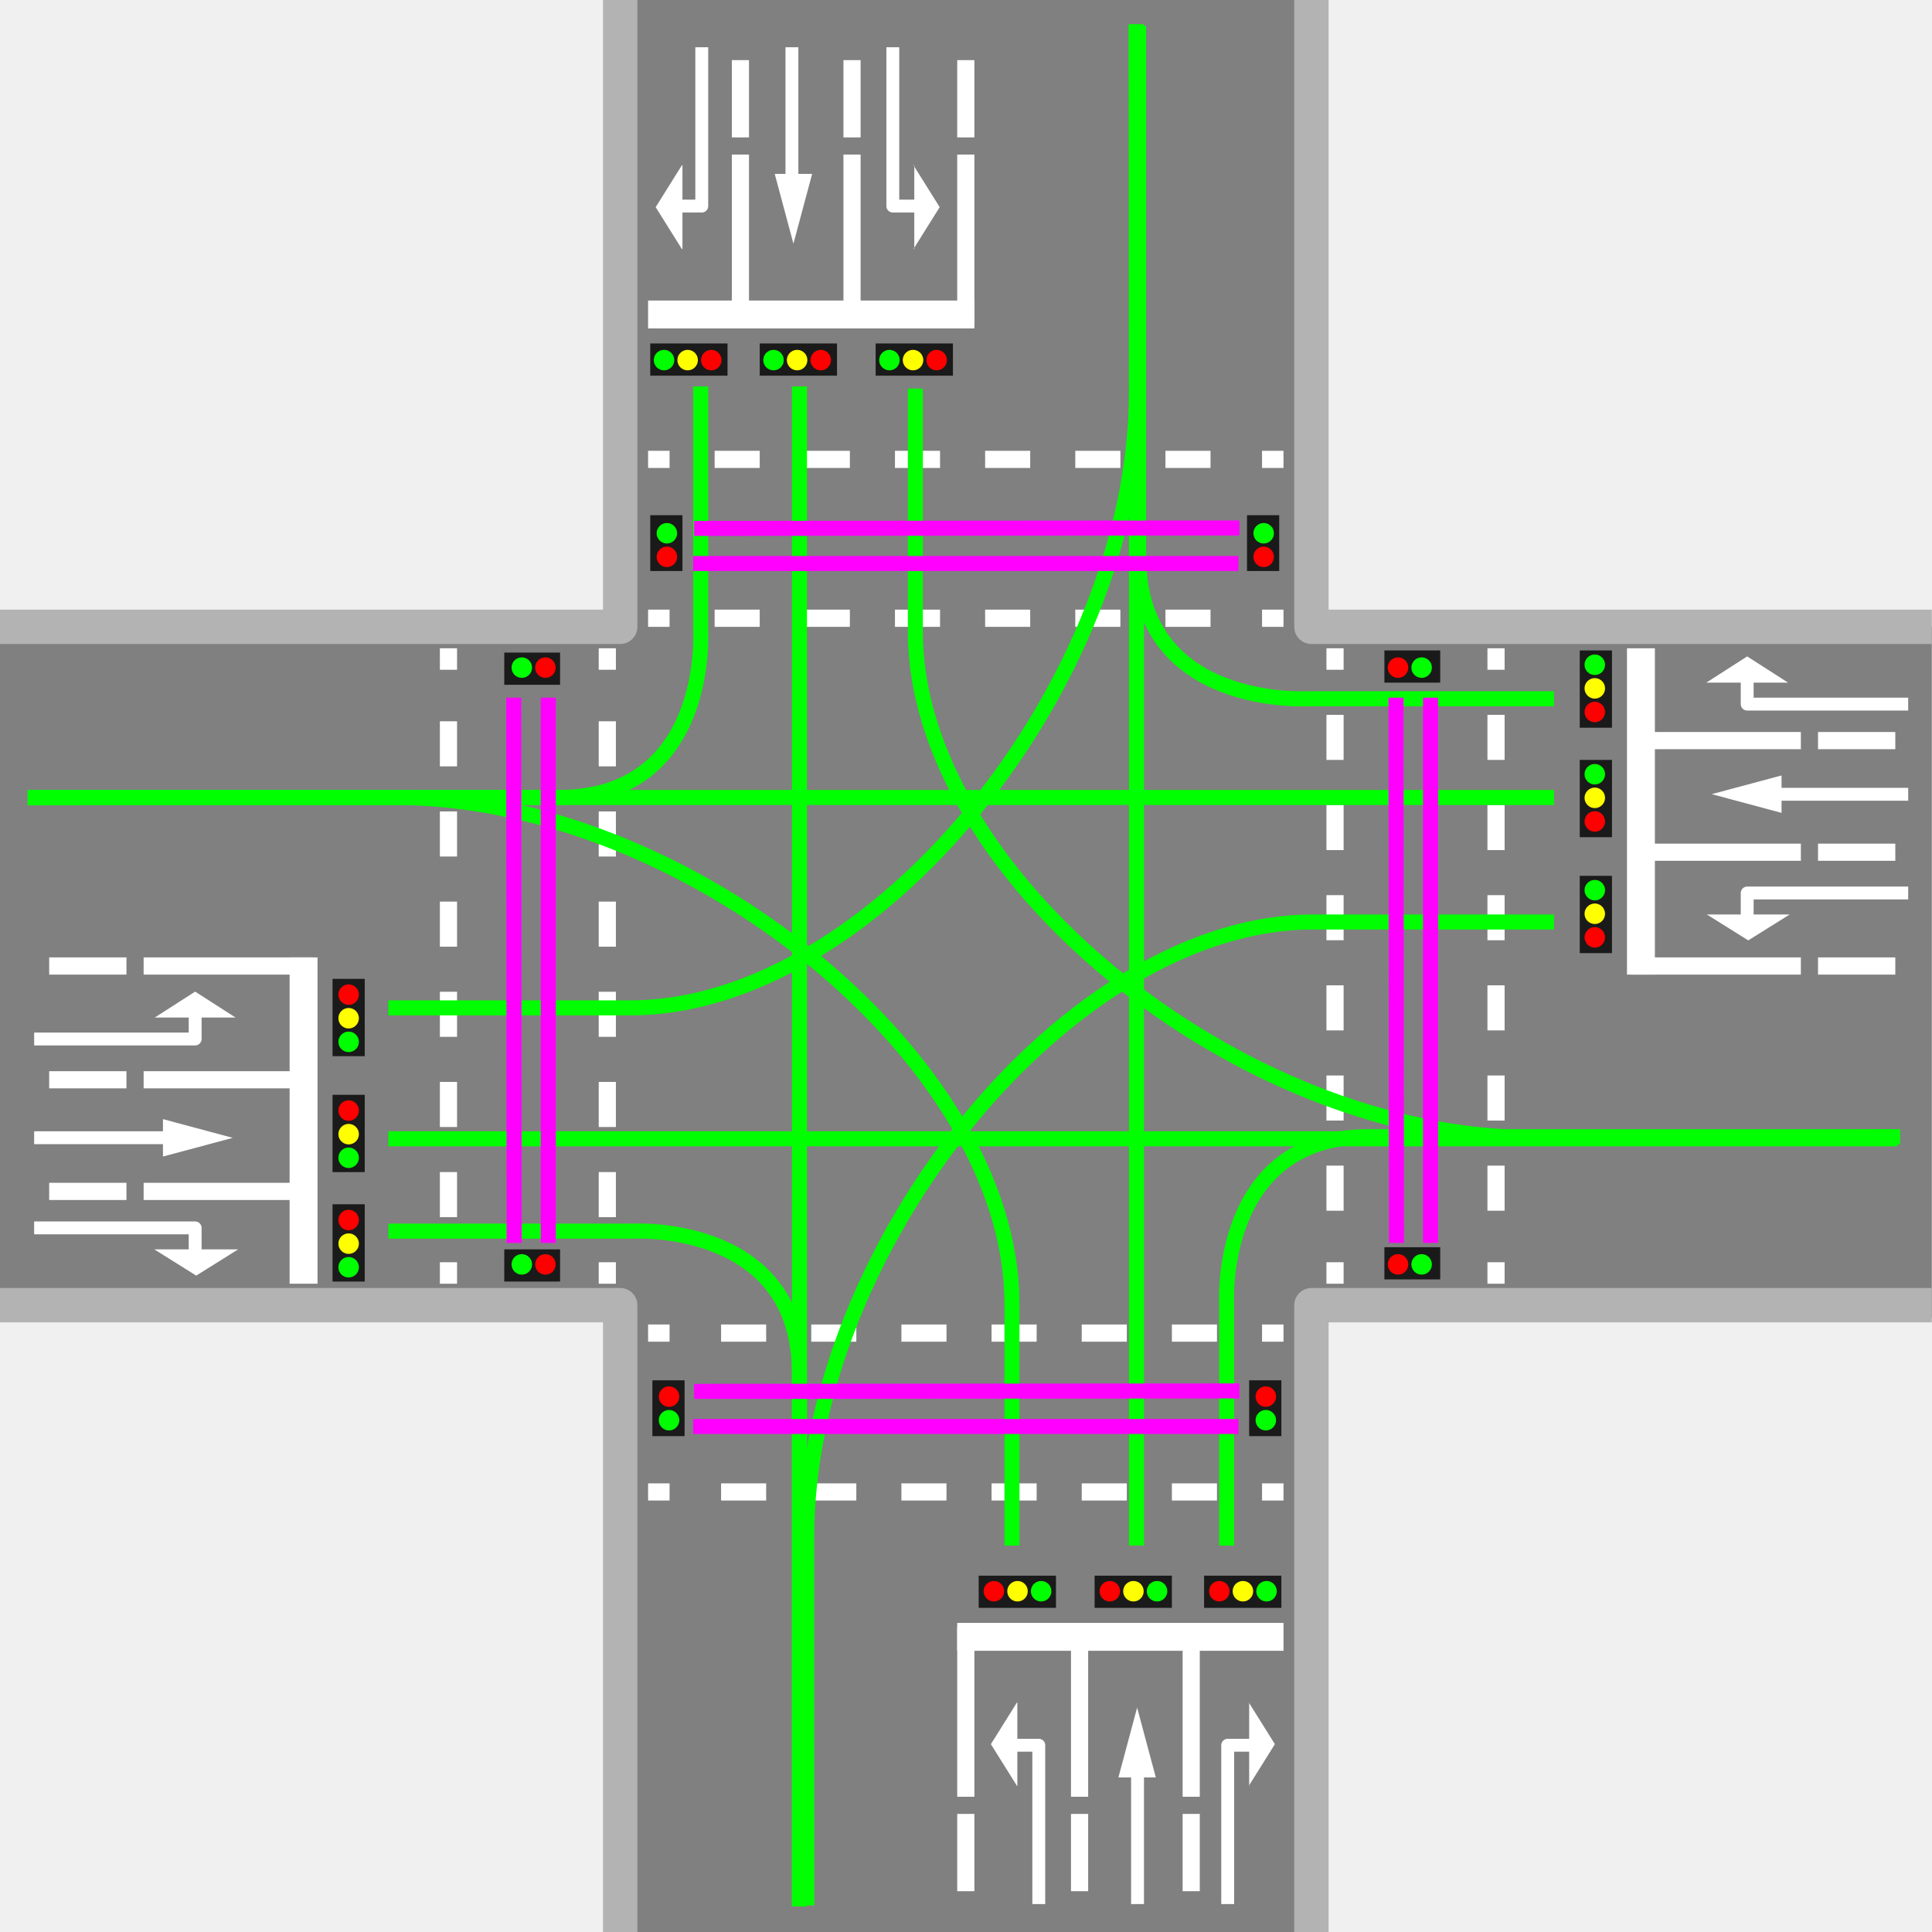
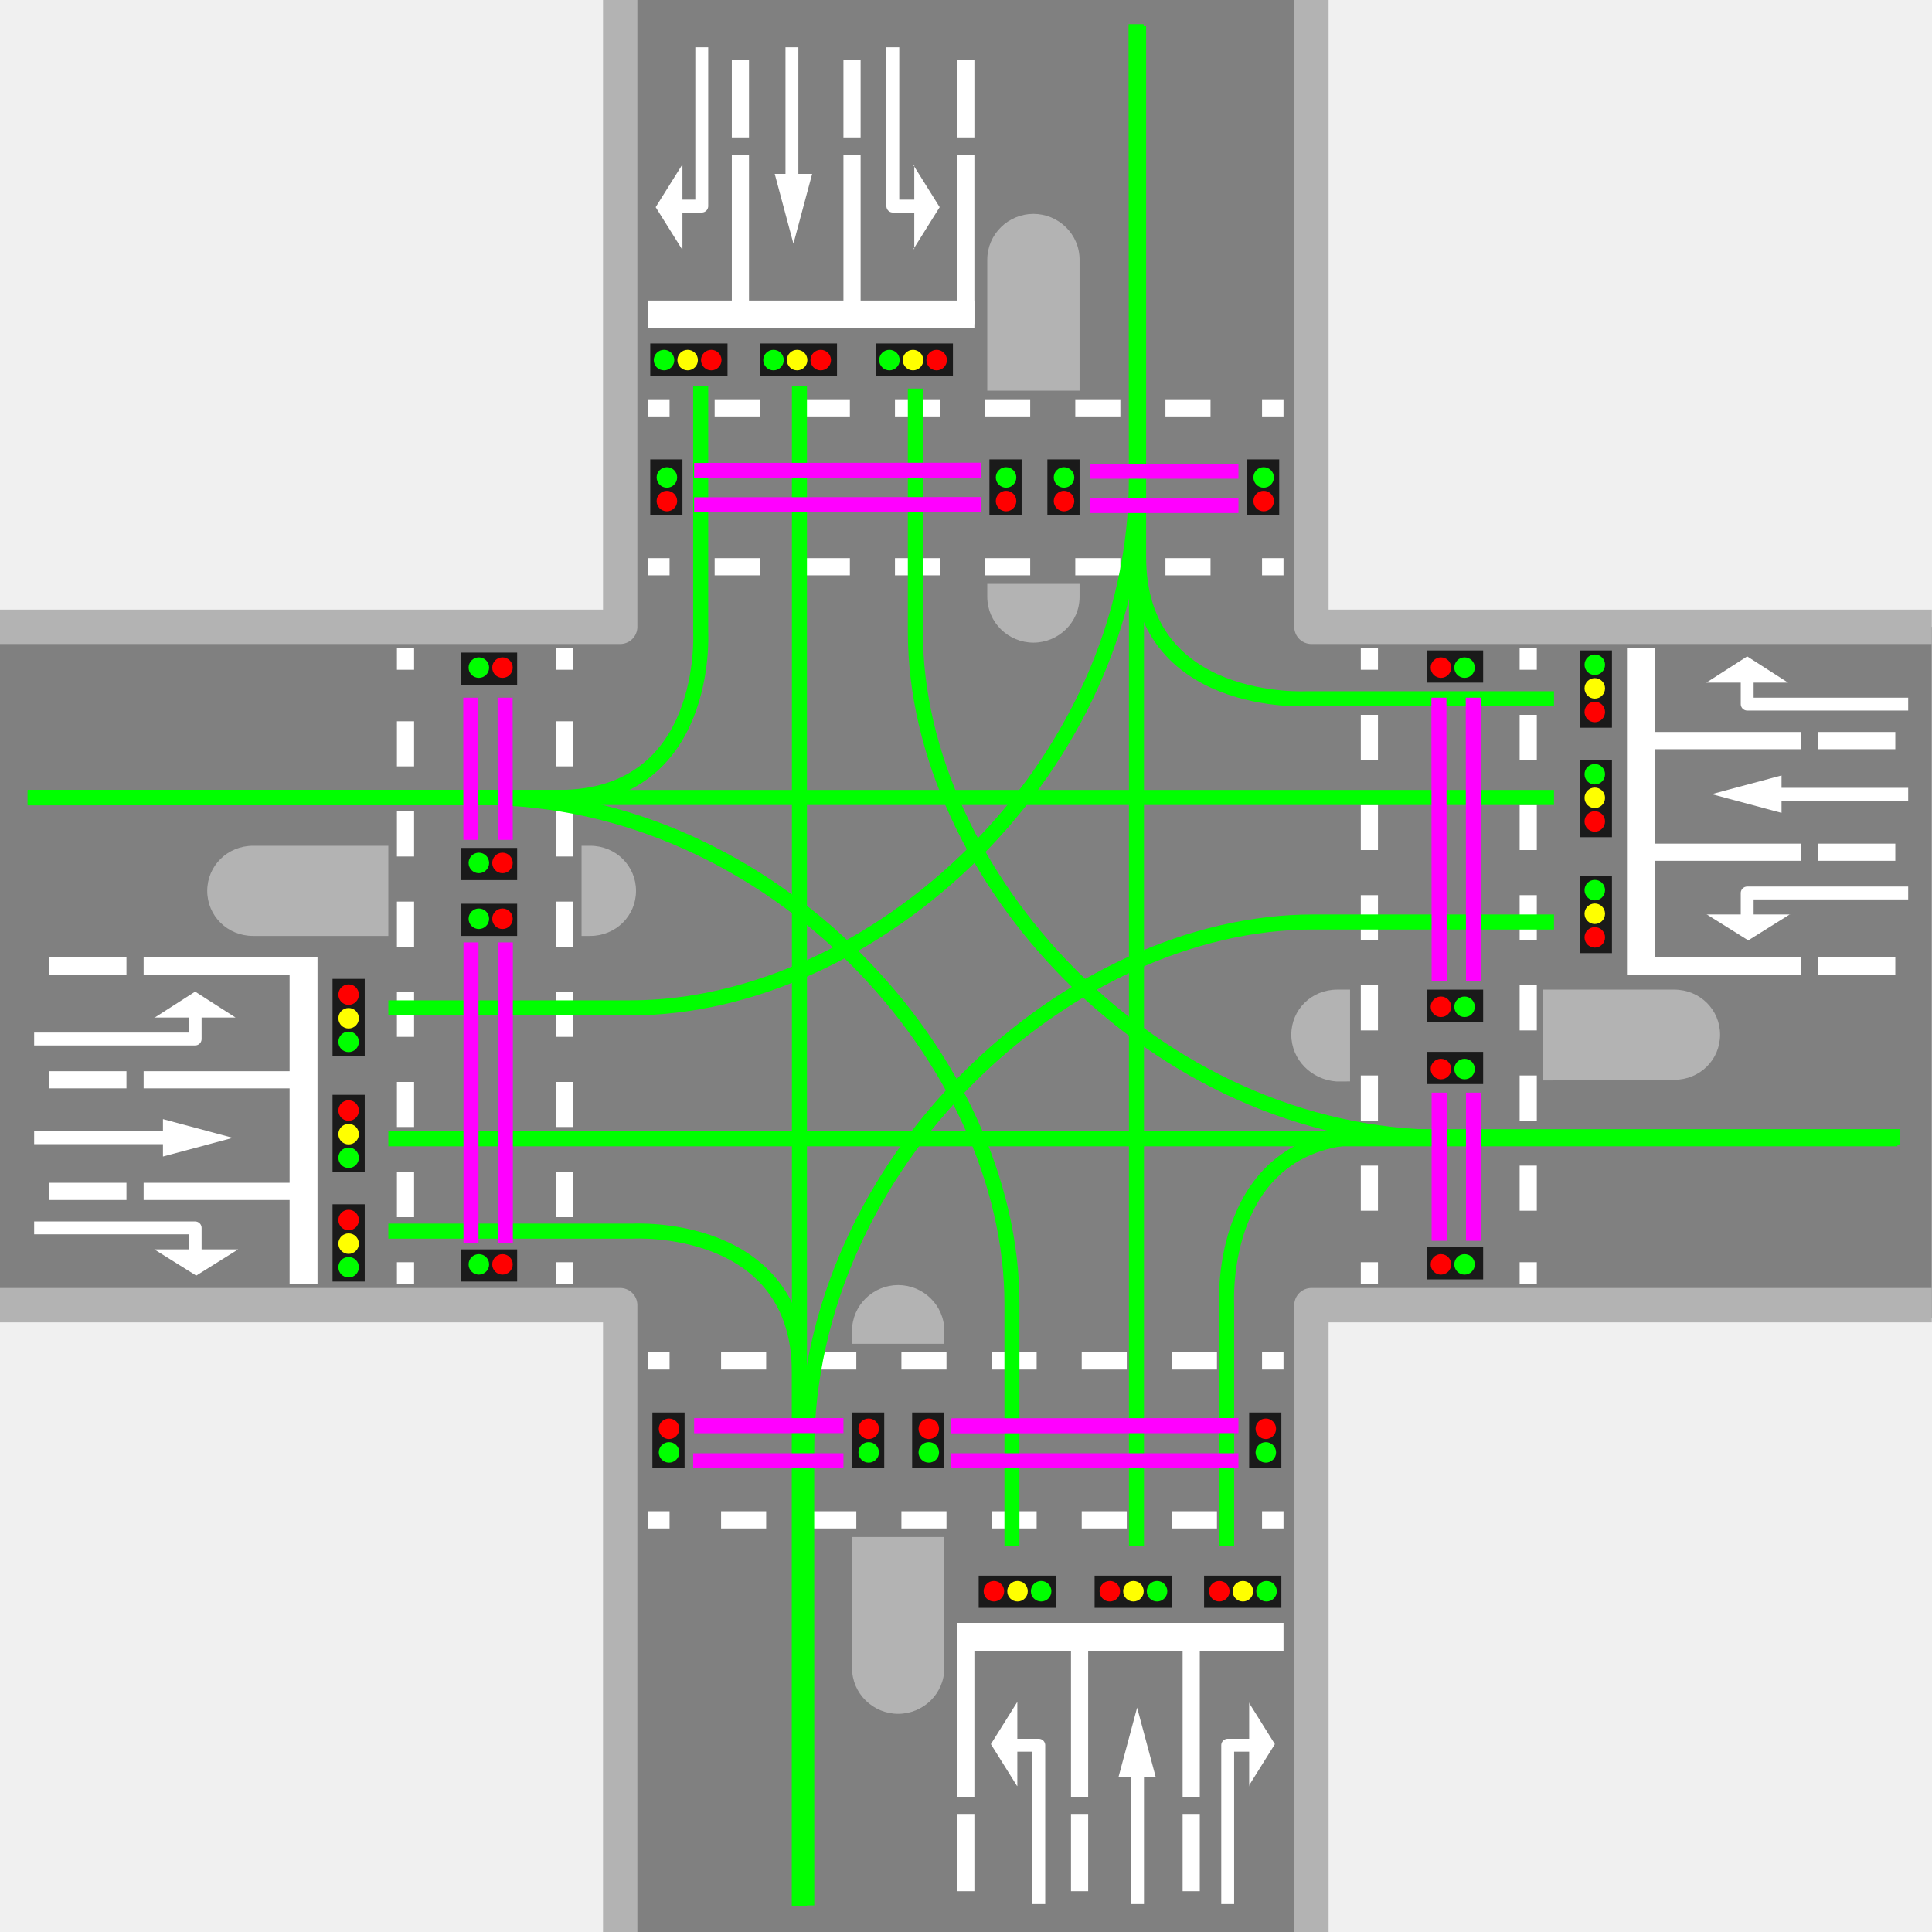
<svg xmlns="http://www.w3.org/2000/svg" version="1.1" x="0px" y="0px" width="900px" height="900px" viewBox="0 0 900 900" enable-background="new 0 0 900 900" xml:space="preserve">
  <g id="intersection">
    <rect x="-0.091" y="292" fill="#808080" width="900" height="322" />
    <rect x="288.909" fill="#808080" width="322" height="900" />
-     <polyline fill="none" stroke="#B3B3B3" stroke-width="16" stroke-linejoin="round" stroke-miterlimit="10" points="-0.091,292    288.909,292 288.909,0  " />
-     <polyline fill="none" stroke="#B3B3B3" stroke-width="16" stroke-linejoin="round" stroke-miterlimit="10" points="899.909,608    610.909,608 610.909,900  " />
-     <polyline fill="none" stroke="#B3B3B3" stroke-width="16" stroke-linejoin="round" stroke-miterlimit="10" points="-0.091,608    288.909,608 288.909,900  " />
-     <polyline fill="none" stroke="#B3B3B3" stroke-width="16" stroke-linejoin="round" stroke-miterlimit="10" points="899.909,292    610.909,292 610.909,0  " />
+     <polyline fill="none" stroke="#B3B3B3" stroke-width="16" stroke-linejoin="round" stroke-miterlimit="10" points="-0.091,292   288.909,292 288.909,0  " />
+     <polyline fill="none" stroke="#B3B3B3" stroke-width="16" stroke-linejoin="round" stroke-miterlimit="10" points="899.909,608   610.909,608 610.909,900  " />
+     <polyline fill="none" stroke="#B3B3B3" stroke-width="16" stroke-linejoin="round" stroke-miterlimit="10" points="-0.091,608   288.909,608 288.909,900  " />
+     <polyline fill="none" stroke="#B3B3B3" stroke-width="16" stroke-linejoin="round" stroke-miterlimit="10" points="899.909,292   610.909,292 610.909,0  " />
+     <g id="pedestrian-islands">
+       <g id="pi-left">
+         <g>
+           <path fill="#B3B3B3" d="M274.909,394h-157c-12,0-21.372,9.364-21.372,20.998c0,11.638,9.372,21.002,21.372,21.002h157      c12,0,21.372-9.364,21.372-20.999C296.281,403.364,286.909,394,274.909,394z" />
+           <rect x="180.909" y="390" fill="#808080" width="90" height="50" />
+         </g>
+       </g>
+       <g id="pi-right">
+         <g>
+           <path fill="#B3B3B3" d="M622.633,503.796l157.276-0.786c12,0,21.371-9.369,21.371-21.003c0-11.638-9.371-21.007-21.371-21.007      h-157c-12,0-21.371,9.369-21.371,21.004C601.538,493.641,610.909,503.01,622.633,503.796z" />
+           <rect x="628.909" y="457" fill="#808080" width="90" height="50" />
+         </g>
+       </g>
+       <g id="pi-top">
+         <g>
+           <path fill="#B3B3B3" d="M502.909,278V121c0-12-9.864-21.371-21.498-21.371c-11.638,0-21.502,9.371-21.502,21.371v157      c0,12,9.864,21.371,21.499,21.371C493.045,299.371,502.909,290,502.909,278z" />
+           <rect x="456.909" y="182" fill="#808080" width="50" height="90" />
+         </g>
+       </g>
+       <g id="pi-bottom">
+         <g>
+           <path fill="#B3B3B3" d="M396.909,620v157c0,12,9.864,21.371,21.498,21.371c11.638,0,21.502-9.371,21.502-21.371V620      c0-12-9.864-21.371-21.499-21.371C406.773,598.629,396.909,608,396.909,620z" />
+           <rect x="392.909" y="626" fill="#808080" width="50" height="90" />
+         </g>
+       </g>
+     </g>
  </g>
  <g id="lane-marking">
    <line fill="none" stroke="#FFFFFF" stroke-width="8" stroke-linejoin="round" stroke-miterlimit="10" x1="22.909" y1="450" x2="58.909" y2="450" />
-     <g id="left-left-arrow">
-       <g>
-         <polyline fill="none" stroke="#FFFFFF" stroke-width="6" stroke-linejoin="round" points="15.909,484 90.909,484 90.909,471         " />
-         <g>
-           <polygon fill="#FFFFFF" points="71.909,474.124 90.908,461.928 109.909,474.124 109.909,474 71.909,474     " />
-         </g>
-       </g>
-     </g>
-     <g id="left-right-arrow">
-       <g>
-         <polyline fill="none" stroke="#FFFFFF" stroke-width="6" stroke-linejoin="round" points="15.909,572 90.909,572 90.909,585         " />
-         <g>
-           <polygon fill="#FFFFFF" points="110.909,582.027 91.411,594.224 71.909,582.027 71.909,582 110.909,582     " />
-         </g>
-       </g>
-     </g>
-     <g id="left-straight-arrow">
-       <g>
-         <line fill="none" stroke="#FFFFFF" stroke-width="6" stroke-linejoin="round" x1="15.909" y1="530" x2="81.909" y2="530" />
-         <g>
-           <polygon fill="#FFFFFF" points="75.909,538.764 108.432,530.054 75.909,521.332     " />
-         </g>
-       </g>
-     </g>
    <line fill="none" stroke="#FFFFFF" stroke-width="8" stroke-linejoin="round" stroke-miterlimit="10" x1="22.909" y1="503" x2="58.909" y2="503" />
    <line fill="none" stroke="#FFFFFF" stroke-width="8" stroke-linejoin="round" stroke-miterlimit="10" x1="22.909" y1="555" x2="58.909" y2="555" />
-     <g>
-       <g>
-         <line fill="none" stroke="#FFFFFF" stroke-width="8" stroke-linejoin="round" x1="208.909" y1="598" x2="208.909" y2="588" />
-         <line fill="none" stroke="#FFFFFF" stroke-width="8" stroke-linejoin="round" stroke-dasharray="21,21" x1="208.909" y1="567" x2="208.909" y2="322" />
-         <line fill="none" stroke="#FFFFFF" stroke-width="8" stroke-linejoin="round" x1="208.909" y1="312" x2="208.909" y2="302" />
-       </g>
-     </g>
-     <g>
-       <g>
-         <line fill="none" stroke="#FFFFFF" stroke-width="8" stroke-linejoin="round" x1="282.909" y1="598" x2="282.909" y2="588" />
-         <line fill="none" stroke="#FFFFFF" stroke-width="8" stroke-linejoin="round" stroke-dasharray="21,21" x1="282.909" y1="567" x2="282.909" y2="322" />
-         <line fill="none" stroke="#FFFFFF" stroke-width="8" stroke-linejoin="round" x1="282.909" y1="312" x2="282.909" y2="302" />
-       </g>
-     </g>
    <line fill="none" stroke="#FFFFFF" stroke-width="8" stroke-linejoin="round" stroke-miterlimit="10" x1="66.909" y1="450" x2="145.909" y2="450" />
    <g>
      <rect x="134.909" y="446" fill="#FFFFFF" width="13" height="152" />
    </g>
    <line fill="none" stroke="#FFFFFF" stroke-width="8" stroke-linejoin="round" stroke-miterlimit="10" x1="141.909" y1="503" x2="66.909" y2="503" />
    <line fill="none" stroke="#FFFFFF" stroke-width="8" stroke-linejoin="round" stroke-miterlimit="10" x1="141.909" y1="555" x2="66.909" y2="555" />
    <line fill="none" stroke="#FFFFFF" stroke-width="8" stroke-linejoin="round" stroke-miterlimit="10" x1="882.909" y1="450" x2="846.909" y2="450" />
-     <g id="right-left-arrow">
-       <g>
-         <polyline fill="none" stroke="#FFFFFF" stroke-width="6" stroke-linejoin="round" points="888.909,416 813.909,416 813.909,429         " />
-         <g>
-           <polygon fill="#FFFFFF" points="833.909,425.875 814.411,438.071 794.909,425.875 794.909,426 833.909,426     " />
-         </g>
-       </g>
-     </g>
-     <g id="right-right-arrow">
-       <g>
-         <polyline fill="none" stroke="#FFFFFF" stroke-width="6" stroke-linejoin="round" points="888.909,328 813.909,328 813.909,315         " />
-         <g>
-           <polygon fill="#FFFFFF" points="794.909,317.972 813.907,305.776 832.909,317.972 832.909,318 794.909,318     " />
-         </g>
-       </g>
-     </g>
-     <g id="right-straight-arrow">
-       <g>
-         <line fill="none" stroke="#FFFFFF" stroke-width="6" stroke-linejoin="round" x1="888.909" y1="370" x2="823.909" y2="370" />
-         <g>
-           <polygon fill="#FFFFFF" points="829.909,361.236 797.387,369.946 829.909,378.667     " />
-         </g>
-       </g>
-     </g>
    <line fill="none" stroke="#FFFFFF" stroke-width="8" stroke-linejoin="round" stroke-miterlimit="10" x1="882.909" y1="397" x2="846.909" y2="397" />
    <line fill="none" stroke="#FFFFFF" stroke-width="8" stroke-linejoin="round" stroke-miterlimit="10" x1="882.909" y1="345" x2="846.909" y2="345" />
-     <g>
-       <g>
-         <line fill="none" stroke="#FFFFFF" stroke-width="8" stroke-linejoin="round" x1="696.909" y1="302" x2="696.909" y2="312" />
-         <line fill="none" stroke="#FFFFFF" stroke-width="8" stroke-linejoin="round" stroke-dasharray="21,21" x1="696.909" y1="333" x2="696.909" y2="578" />
-         <line fill="none" stroke="#FFFFFF" stroke-width="8" stroke-linejoin="round" x1="696.909" y1="588" x2="696.909" y2="598" />
-       </g>
-     </g>
-     <g>
-       <g>
-         <line fill="none" stroke="#FFFFFF" stroke-width="8" stroke-linejoin="round" x1="621.909" y1="302" x2="621.909" y2="312" />
-         <line fill="none" stroke="#FFFFFF" stroke-width="8" stroke-linejoin="round" stroke-dasharray="21,21" x1="621.909" y1="333" x2="621.909" y2="578" />
-         <line fill="none" stroke="#FFFFFF" stroke-width="8" stroke-linejoin="round" x1="621.909" y1="588" x2="621.909" y2="598" />
-       </g>
-     </g>
    <line fill="none" stroke="#FFFFFF" stroke-width="8" stroke-linejoin="round" stroke-miterlimit="10" x1="838.909" y1="450" x2="759.909" y2="450" />
    <g>
      <rect x="757.909" y="302" fill="#FFFFFF" width="13" height="152" />
    </g>
    <line fill="none" stroke="#FFFFFF" stroke-width="8" stroke-linejoin="round" stroke-miterlimit="10" x1="763.909" y1="397" x2="838.909" y2="397" />
    <line fill="none" stroke="#FFFFFF" stroke-width="8" stroke-linejoin="round" stroke-miterlimit="10" x1="763.909" y1="345" x2="838.909" y2="345" />
    <line fill="none" stroke="#FFFFFF" stroke-width="8" stroke-linejoin="round" stroke-miterlimit="10" x1="449.909" y1="28" x2="449.909" y2="64" />
-     <g id="top-left-arrow">
-       <g>
-         <polyline fill="none" stroke="#FFFFFF" stroke-width="6" stroke-linejoin="round" points="415.909,22 415.909,96 427.909,96         " />
-         <g>
-           <polygon fill="#FFFFFF" points="425.538,77 437.734,96.499 425.538,116 425.909,116 425.909,77     " />
-         </g>
-       </g>
-     </g>
-     <g id="top-right-arrow">
-       <g>
-         <polyline fill="none" stroke="#FFFFFF" stroke-width="6" stroke-linejoin="round" points="326.909,22 326.909,96 314.909,96         " />
-         <g>
-           <polygon fill="#FFFFFF" points="317.635,116 305.439,96.501 317.635,77 317.909,77 317.909,116     " />
-         </g>
-       </g>
-     </g>
-     <g id="top-straight-arrow">
-       <g>
-         <line fill="none" stroke="#FFFFFF" stroke-width="6" stroke-linejoin="round" x1="368.909" y1="22" x2="368.909" y2="87" />
-         <g>
-           <polygon fill="#FFFFFF" points="360.899,81 369.609,113.522 378.331,81     " />
-         </g>
-       </g>
-     </g>
    <line fill="none" stroke="#FFFFFF" stroke-width="8" stroke-linejoin="round" stroke-miterlimit="10" x1="396.909" y1="28" x2="396.909" y2="64" />
    <line fill="none" stroke="#FFFFFF" stroke-width="8" stroke-linejoin="round" stroke-miterlimit="10" x1="344.909" y1="28" x2="344.909" y2="64" />
-     <g>
-       <g>
-         <line fill="none" stroke="#FFFFFF" stroke-width="8" stroke-linejoin="round" x1="301.909" y1="214" x2="311.909" y2="214" />
-         <line fill="none" stroke="#FFFFFF" stroke-width="8" stroke-linejoin="round" stroke-dasharray="21,21" x1="332.909" y1="214" x2="576.909" y2="214" />
-         <line fill="none" stroke="#FFFFFF" stroke-width="8" stroke-linejoin="round" x1="587.909" y1="214" x2="597.909" y2="214" />
-       </g>
-     </g>
-     <g>
-       <g>
-         <line fill="none" stroke="#FFFFFF" stroke-width="8" stroke-linejoin="round" x1="301.909" y1="288" x2="311.909" y2="288" />
-         <line fill="none" stroke="#FFFFFF" stroke-width="8" stroke-linejoin="round" stroke-dasharray="21,21" x1="332.909" y1="288" x2="576.909" y2="288" />
-         <line fill="none" stroke="#FFFFFF" stroke-width="8" stroke-linejoin="round" x1="587.909" y1="288" x2="597.909" y2="288" />
-       </g>
-     </g>
    <line fill="none" stroke="#FFFFFF" stroke-width="8" stroke-linejoin="round" stroke-miterlimit="10" x1="449.909" y1="72" x2="449.909" y2="151" />
    <g>
      <rect x="301.909" y="140" fill="#FFFFFF" width="152" height="13" />
    </g>
    <line fill="none" stroke="#FFFFFF" stroke-width="8" stroke-linejoin="round" stroke-miterlimit="10" x1="396.909" y1="147" x2="396.909" y2="72" />
    <line fill="none" stroke="#FFFFFF" stroke-width="8" stroke-linejoin="round" stroke-miterlimit="10" x1="344.909" y1="147" x2="344.909" y2="72" />
    <line fill="none" stroke="#FFFFFF" stroke-width="8" stroke-linejoin="round" stroke-miterlimit="10" x1="449.909" y1="881" x2="449.909" y2="845" />
-     <g id="bottom-left-arrow">
-       <g>
-         <polyline fill="none" stroke="#FFFFFF" stroke-width="6" stroke-linejoin="round" points="483.909,887 483.909,813 470.909,813         " />
-         <g>
-           <polygon fill="#FFFFFF" points="473.788,832 461.591,812.502 473.788,793 473.909,793 473.909,832     " />
-         </g>
-       </g>
-     </g>
-     <g id="bottom-right-arrow">
-       <g>
-         <polyline fill="none" stroke="#FFFFFF" stroke-width="6" stroke-linejoin="round" points="571.909,887 571.909,813 584.909,813         " />
-         <g>
-           <polygon fill="#FFFFFF" points="581.69,793 593.887,812.498 581.69,832 581.909,832 581.909,793     " />
-         </g>
-       </g>
-     </g>
-     <g id="bottom-straight-arrow">
-       <g>
-         <line fill="none" stroke="#FFFFFF" stroke-width="6" stroke-linejoin="round" x1="529.909" y1="887" x2="529.909" y2="822" />
-         <g>
-           <polygon fill="#FFFFFF" points="538.427,828 529.717,795.478 520.995,828     " />
-         </g>
-       </g>
-     </g>
    <line fill="none" stroke="#FFFFFF" stroke-width="8" stroke-linejoin="round" stroke-miterlimit="10" x1="502.909" y1="881" x2="502.909" y2="845" />
    <line fill="none" stroke="#FFFFFF" stroke-width="8" stroke-linejoin="round" stroke-miterlimit="10" x1="554.909" y1="881" x2="554.909" y2="845" />
-     <g>
-       <g>
-         <line fill="none" stroke="#FFFFFF" stroke-width="8" stroke-linejoin="round" x1="597.909" y1="695" x2="587.909" y2="695" />
-         <line fill="none" stroke="#FFFFFF" stroke-width="8" stroke-linejoin="round" stroke-dasharray="21,21" x1="566.909" y1="695" x2="321.909" y2="695" />
-         <line fill="none" stroke="#FFFFFF" stroke-width="8" stroke-linejoin="round" x1="311.909" y1="695" x2="301.909" y2="695" />
-       </g>
-     </g>
-     <g>
-       <g>
-         <line fill="none" stroke="#FFFFFF" stroke-width="8" stroke-linejoin="round" x1="597.909" y1="621" x2="587.909" y2="621" />
-         <line fill="none" stroke="#FFFFFF" stroke-width="8" stroke-linejoin="round" stroke-dasharray="21,21" x1="566.909" y1="621" x2="321.909" y2="621" />
-         <line fill="none" stroke="#FFFFFF" stroke-width="8" stroke-linejoin="round" x1="311.909" y1="621" x2="301.909" y2="621" />
-       </g>
-     </g>
    <line fill="none" stroke="#FFFFFF" stroke-width="8" stroke-linejoin="round" stroke-miterlimit="10" x1="449.909" y1="837" x2="449.909" y2="758" />
    <g>
      <rect x="445.909" y="756" fill="#FFFFFF" width="152" height="13" />
    </g>
    <line fill="none" stroke="#FFFFFF" stroke-width="8" stroke-linejoin="round" stroke-miterlimit="10" x1="502.909" y1="762" x2="502.909" y2="837" />
    <line fill="none" stroke="#FFFFFF" stroke-width="8" stroke-linejoin="round" stroke-miterlimit="10" x1="554.909" y1="762" x2="554.909" y2="837" />
+     <g id="lm-top">
+       <g id="top-left-arrow">
+         <g>
+           <polyline fill="none" stroke="#FFFFFF" stroke-width="6" stroke-linejoin="round" points="415.909,22 415.909,96 427.909,96          " />
+           <g>
+             <polygon fill="#FFFFFF" points="425.538,77 437.734,96.499 425.538,116 425.909,116 425.909,77      " />
+           </g>
+         </g>
+       </g>
+       <g id="top-right-arrow">
+         <g>
+           <polyline fill="none" stroke="#FFFFFF" stroke-width="6" stroke-linejoin="round" points="326.909,22 326.909,96 314.909,96          " />
+           <g>
+             <polygon fill="#FFFFFF" points="317.635,116 305.439,96.501 317.635,77 317.909,77 317.909,116      " />
+           </g>
+         </g>
+       </g>
+       <g id="top-straight-arrow">
+         <g>
+           <line fill="none" stroke="#FFFFFF" stroke-width="6" stroke-linejoin="round" x1="368.909" y1="22" x2="368.909" y2="87" />
+           <g>
+             <polygon fill="#FFFFFF" points="360.899,81 369.609,113.522 378.331,81      " />
+           </g>
+         </g>
+       </g>
+       <g id="lm-top-pedestrian">
+         <g>
+           <g>
+             <line fill="none" stroke="#FFFFFF" stroke-width="8" stroke-linejoin="round" x1="301.909" y1="190" x2="311.909" y2="190" />
+             <line fill="none" stroke="#FFFFFF" stroke-width="8" stroke-linejoin="round" stroke-dasharray="21,21" x1="332.909" y1="190" x2="576.909" y2="190" />
+             <line fill="none" stroke="#FFFFFF" stroke-width="8" stroke-linejoin="round" x1="587.909" y1="190" x2="597.909" y2="190" />
+           </g>
+         </g>
+         <g>
+           <g>
+             <line fill="none" stroke="#FFFFFF" stroke-width="8" stroke-linejoin="round" x1="301.909" y1="264" x2="311.909" y2="264" />
+             <line fill="none" stroke="#FFFFFF" stroke-width="8" stroke-linejoin="round" stroke-dasharray="21,21" x1="332.909" y1="264" x2="576.909" y2="264" />
+             <line fill="none" stroke="#FFFFFF" stroke-width="8" stroke-linejoin="round" x1="587.909" y1="264" x2="597.909" y2="264" />
+           </g>
+         </g>
+       </g>
+     </g>
+     <g id="lm-bottom">
+       <g id="bottom-left-arrow">
+         <g>
+           <polyline fill="none" stroke="#FFFFFF" stroke-width="6" stroke-linejoin="round" points="483.909,887 483.909,813 470.909,813          " />
+           <g>
+             <polygon fill="#FFFFFF" points="473.788,832 461.591,812.502 473.788,793 473.909,793 473.909,832      " />
+           </g>
+         </g>
+       </g>
+       <g id="bottom-right-arrow">
+         <g>
+           <polyline fill="none" stroke="#FFFFFF" stroke-width="6" stroke-linejoin="round" points="571.909,887 571.909,813 584.909,813          " />
+           <g>
+             <polygon fill="#FFFFFF" points="581.69,793 593.887,812.498 581.69,832 581.909,832 581.909,793      " />
+           </g>
+         </g>
+       </g>
+       <g id="bottom-straight-arrow">
+         <g>
+           <line fill="none" stroke="#FFFFFF" stroke-width="6" stroke-linejoin="round" x1="529.909" y1="887" x2="529.909" y2="822" />
+           <g>
+             <polygon fill="#FFFFFF" points="538.427,828 529.717,795.478 520.995,828      " />
+           </g>
+         </g>
+       </g>
+       <g id="lm-bottom-pedestrian">
+         <g>
+           <g>
+             <line fill="none" stroke="#FFFFFF" stroke-width="8" stroke-linejoin="round" x1="597.909" y1="708" x2="587.909" y2="708" />
+             <line fill="none" stroke="#FFFFFF" stroke-width="8" stroke-linejoin="round" stroke-dasharray="21,21" x1="566.909" y1="708" x2="321.909" y2="708" />
+             <line fill="none" stroke="#FFFFFF" stroke-width="8" stroke-linejoin="round" x1="311.909" y1="708" x2="301.909" y2="708" />
+           </g>
+         </g>
+         <g>
+           <g>
+             <line fill="none" stroke="#FFFFFF" stroke-width="8" stroke-linejoin="round" x1="597.909" y1="634" x2="587.909" y2="634" />
+             <line fill="none" stroke="#FFFFFF" stroke-width="8" stroke-linejoin="round" stroke-dasharray="21,21" x1="566.909" y1="634" x2="321.909" y2="634" />
+             <line fill="none" stroke="#FFFFFF" stroke-width="8" stroke-linejoin="round" x1="311.909" y1="634" x2="301.909" y2="634" />
+           </g>
+         </g>
+       </g>
+     </g>
+     <g id="lm-left">
+       <g id="left-left-arrow">
+         <g>
+           <polyline fill="none" stroke="#FFFFFF" stroke-width="6" stroke-linejoin="round" points="15.909,484 90.909,484 90.909,471          " />
+           <g>
+             <polygon fill="#FFFFFF" points="71.909,474.124 90.908,461.928 109.909,474.124 109.909,474 71.909,474      " />
+           </g>
+         </g>
+       </g>
+       <g id="left-right-arrow">
+         <g>
+           <polyline fill="none" stroke="#FFFFFF" stroke-width="6" stroke-linejoin="round" points="15.909,572 90.909,572 90.909,585          " />
+           <g>
+             <polygon fill="#FFFFFF" points="110.909,582.027 91.411,594.224 71.909,582.027 71.909,582 110.909,582      " />
+           </g>
+         </g>
+       </g>
+       <g id="left-straight-arrow">
+         <g>
+           <line fill="none" stroke="#FFFFFF" stroke-width="6" stroke-linejoin="round" x1="15.909" y1="530" x2="81.909" y2="530" />
+           <g>
+             <polygon fill="#FFFFFF" points="75.909,538.764 108.432,530.054 75.909,521.332      " />
+           </g>
+         </g>
+       </g>
+       <g id="lm-left-pedestrian">
+         <g>
+           <g>
+             <line fill="none" stroke="#FFFFFF" stroke-width="8" stroke-linejoin="round" x1="188.909" y1="598" x2="188.909" y2="588" />
+             <line fill="none" stroke="#FFFFFF" stroke-width="8" stroke-linejoin="round" stroke-dasharray="21,21" x1="188.909" y1="567" x2="188.909" y2="322" />
+             <line fill="none" stroke="#FFFFFF" stroke-width="8" stroke-linejoin="round" x1="188.909" y1="312" x2="188.909" y2="302" />
+           </g>
+         </g>
+         <g>
+           <g>
+             <line fill="none" stroke="#FFFFFF" stroke-width="8" stroke-linejoin="round" x1="262.909" y1="598" x2="262.909" y2="588" />
+             <line fill="none" stroke="#FFFFFF" stroke-width="8" stroke-linejoin="round" stroke-dasharray="21,21" x1="262.909" y1="567" x2="262.909" y2="322" />
+             <line fill="none" stroke="#FFFFFF" stroke-width="8" stroke-linejoin="round" x1="262.909" y1="312" x2="262.909" y2="302" />
+           </g>
+         </g>
+       </g>
+     </g>
+     <g id="lm-right">
+       <g id="right-left-arrow">
+         <g>
+           <polyline fill="none" stroke="#FFFFFF" stroke-width="6" stroke-linejoin="round" points="888.909,416 813.909,416 813.909,429          " />
+           <g>
+             <polygon fill="#FFFFFF" points="833.909,425.875 814.411,438.071 794.909,425.875 794.909,426 833.909,426      " />
+           </g>
+         </g>
+       </g>
+       <g id="right-right-arrow">
+         <g>
+           <polyline fill="none" stroke="#FFFFFF" stroke-width="6" stroke-linejoin="round" points="888.909,328 813.909,328 813.909,315          " />
+           <g>
+             <polygon fill="#FFFFFF" points="794.909,317.972 813.907,305.776 832.909,317.972 832.909,318 794.909,318      " />
+           </g>
+         </g>
+       </g>
+       <g id="right-straight-arrow">
+         <g>
+           <line fill="none" stroke="#FFFFFF" stroke-width="6" stroke-linejoin="round" x1="888.909" y1="370" x2="823.909" y2="370" />
+           <g>
+             <polygon fill="#FFFFFF" points="829.909,361.236 797.387,369.946 829.909,378.667      " />
+           </g>
+         </g>
+       </g>
+       <g id="lm-right-pedestrian">
+         <g>
+           <g>
+             <line fill="none" stroke="#FFFFFF" stroke-width="8" stroke-linejoin="round" x1="711.909" y1="302" x2="711.909" y2="312" />
+             <line fill="none" stroke="#FFFFFF" stroke-width="8" stroke-linejoin="round" stroke-dasharray="21,21" x1="711.909" y1="333" x2="711.909" y2="578" />
+             <line fill="none" stroke="#FFFFFF" stroke-width="8" stroke-linejoin="round" x1="711.909" y1="588" x2="711.909" y2="598" />
+           </g>
+         </g>
+         <g>
+           <g>
+             <line fill="none" stroke="#FFFFFF" stroke-width="8" stroke-linejoin="round" x1="637.909" y1="302" x2="637.909" y2="312" />
+             <line fill="none" stroke="#FFFFFF" stroke-width="8" stroke-linejoin="round" stroke-dasharray="21,21" x1="637.909" y1="333" x2="637.909" y2="578" />
+             <line fill="none" stroke="#FFFFFF" stroke-width="8" stroke-linejoin="round" x1="637.909" y1="588" x2="637.909" y2="598" />
+           </g>
+         </g>
+       </g>
+     </g>
  </g>
  <g id="traffic-lights">
    <g id="A-left-left">
      <g>
        <rect x="154.909" y="456" fill="#1A1A1A" width="15" height="36" />
        <circle fill="#FF0000" cx="162.409" cy="463.334" r="4.777" />
        <circle fill="#FFFF00" cx="162.409" cy="474.334" r="4.777" />
        <circle fill="#00FF00" cx="162.409" cy="485.334" r="4.777" />
      </g>
    </g>
    <g id="B-left-straight">
      <g>
        <rect x="154.909" y="510" fill="#1A1A1A" width="15" height="36" />
        <circle fill="#FF0000" cx="162.409" cy="517.334" r="4.777" />
        <circle fill="#FFFF00" cx="162.409" cy="528.334" r="4.777" />
        <circle fill="#00FF00" cx="162.409" cy="539.334" r="4.777" />
      </g>
    </g>
    <g id="C-left-right">
      <g>
        <rect x="154.909" y="561" fill="#1A1A1A" width="15" height="36" />
        <circle fill="#FF0000" cx="162.409" cy="568.334" r="4.777" />
        <circle fill="#FFFF00" cx="162.409" cy="579.334" r="4.777" />
        <circle fill="#00FF00" cx="162.409" cy="590.334" r="4.777" />
      </g>
    </g>
    <g id="D-left-pedestrian">
-       <g>
-         <rect x="234.909" y="582" fill="#1A1A1A" width="26" height="15" />
-         <circle fill="#FF0000" cx="254.075" cy="589" r="4.777" />
-         <circle fill="#00FF00" cx="243.075" cy="589" r="4.777" />
-       </g>
-       <g>
-         <rect x="234.909" y="304" fill="#1A1A1A" width="26" height="15" />
-         <circle fill="#FF0000" cx="254.075" cy="311" r="4.777" />
-         <circle fill="#00FF00" cx="243.075" cy="311" r="4.777" />
+       <g id="D-outter">
+         <g id="outter_4_">
+           <rect x="214.909" y="582" fill="#1A1A1A" width="26" height="15" />
+           <circle fill="#FF0000" cx="234.075" cy="589" r="4.777" />
+           <circle fill="#00FF00" cx="223.075" cy="589" r="4.777" />
+         </g>
+         <g id="outter_5_">
+           <rect x="214.909" y="304" fill="#1A1A1A" width="26" height="15" />
+           <circle fill="#FF0000" cx="234.075" cy="311" r="4.777" />
+           <circle fill="#00FF00" cx="223.075" cy="311" r="4.777" />
+         </g>
+       </g>
+       <g id="D-inner">
+         <g id="inner_3_">
+           <rect x="214.909" y="421" fill="#1A1A1A" width="26" height="15" />
+           <circle fill="#FF0000" cx="234.075" cy="428" r="4.777" />
+           <circle fill="#00FF00" cx="223.075" cy="428" r="4.777" />
+         </g>
+         <g id="inner_4_">
+           <rect x="214.909" y="395" fill="#1A1A1A" width="26" height="15" />
+           <circle fill="#FF0000" cx="234.075" cy="402" r="4.777" />
+           <circle fill="#00FF00" cx="223.075" cy="402" r="4.777" />
+         </g>
      </g>
    </g>
    <g id="E-bottom-left">
      <g>
        <rect x="455.909" y="734" fill="#1A1A1A" width="36" height="15" />
        <circle fill="#FF0000" cx="462.997" cy="741.254" r="4.777" />
        <circle fill="#FFFF00" cx="473.997" cy="741.254" r="4.777" />
        <circle fill="#00FF00" cx="484.997" cy="741.254" r="4.777" />
      </g>
    </g>
    <g id="F-bottom-straight">
      <g>
        <rect x="509.909" y="734" fill="#1A1A1A" width="36" height="15" />
        <circle fill="#FF0000" cx="516.997" cy="741.254" r="4.777" />
        <circle fill="#FFFF00" cx="527.997" cy="741.254" r="4.777" />
        <circle fill="#00FF00" cx="538.997" cy="741.254" r="4.777" />
      </g>
    </g>
    <g id="G-bottom-right">
      <g>
        <rect x="560.909" y="734" fill="#1A1A1A" width="36" height="15" />
        <circle fill="#FF0000" cx="567.997" cy="741.254" r="4.777" />
        <circle fill="#FFFF00" cx="578.997" cy="741.254" r="4.777" />
        <circle fill="#00FF00" cx="589.997" cy="741.254" r="4.777" />
      </g>
    </g>
    <g id="H-bottom-pedestrian">
-       <g>
-         <rect x="581.909" y="643" fill="#1A1A1A" width="15" height="26" />
-         <circle fill="#FF0000" cx="589.663" cy="650.588" r="4.777" />
-         <circle fill="#00FF00" cx="589.663" cy="661.588" r="4.777" />
-       </g>
-       <g>
-         <rect x="303.909" y="643" fill="#1A1A1A" width="15" height="26" />
-         <circle fill="#FF0000" cx="311.663" cy="650.588" r="4.777" />
-         <circle fill="#00FF00" cx="311.663" cy="661.588" r="4.777" />
+       <g id="H-outter">
+         <g id="outter_6_">
+           <rect x="581.909" y="658" fill="#1A1A1A" width="15" height="26" />
+           <circle fill="#FF0000" cx="589.663" cy="665.588" r="4.777" />
+           <circle fill="#00FF00" cx="589.663" cy="676.588" r="4.777" />
+         </g>
+         <g id="outter_7_">
+           <rect x="303.909" y="658" fill="#1A1A1A" width="15" height="26" />
+           <circle fill="#FF0000" cx="311.663" cy="665.588" r="4.777" />
+           <circle fill="#00FF00" cx="311.663" cy="676.588" r="4.777" />
+         </g>
+       </g>
+       <g id="H-inner">
+         <g id="inner_6_">
+           <rect x="424.909" y="658" fill="#1A1A1A" width="15" height="26" />
+           <circle fill="#FF0000" cx="432.663" cy="665.588" r="4.777" />
+           <circle fill="#00FF00" cx="432.663" cy="676.588" r="4.777" />
+         </g>
+         <g id="inner_5_">
+           <rect x="396.909" y="658" fill="#1A1A1A" width="15" height="26" />
+           <circle fill="#FF0000" cx="404.663" cy="665.588" r="4.777" />
+           <circle fill="#00FF00" cx="404.663" cy="676.588" r="4.777" />
+         </g>
      </g>
    </g>
    <g id="I-right-left">
      <g>
        <rect x="735.909" y="408" fill="#1A1A1A" width="15" height="36" />
        <circle fill="#FF0000" cx="742.917" cy="436.666" r="4.777" />
        <circle fill="#FFFF00" cx="742.917" cy="425.666" r="4.777" />
        <circle fill="#00FF00" cx="742.917" cy="414.666" r="4.777" />
      </g>
    </g>
    <g id="J-right-straight">
      <g>
        <rect x="735.909" y="354" fill="#1A1A1A" width="15" height="36" />
        <circle fill="#FF0000" cx="742.917" cy="382.666" r="4.777" />
        <circle fill="#FFFF00" cx="742.917" cy="371.666" r="4.777" />
        <circle fill="#00FF00" cx="742.917" cy="360.666" r="4.777" />
      </g>
    </g>
    <g id="K-right-right">
      <g>
        <rect x="735.909" y="303" fill="#1A1A1A" width="15" height="36" />
        <circle fill="#FF0000" cx="742.917" cy="331.666" r="4.777" />
        <circle fill="#FFFF00" cx="742.917" cy="320.666" r="4.777" />
        <circle fill="#00FF00" cx="742.917" cy="309.666" r="4.777" />
      </g>
    </g>
    <g id="L-right-pedestrian">
-       <g>
-         <rect x="644.909" y="303" fill="#1A1A1A" width="26" height="15" />
-         <circle fill="#FF0000" cx="651.251" cy="311" r="4.777" />
-         <circle fill="#00FF00" cx="662.251" cy="311" r="4.777" />
-       </g>
-       <g>
-         <rect x="644.909" y="581" fill="#1A1A1A" width="26" height="15" />
-         <circle fill="#FF0000" cx="651.251" cy="589" r="4.777" />
-         <circle fill="#00FF00" cx="662.251" cy="589" r="4.777" />
+       <g id="L-outter">
+         <g id="outter_2_">
+           <rect x="664.909" y="303" fill="#1A1A1A" width="26" height="15" />
+           <circle fill="#FF0000" cx="671.251" cy="311" r="4.777" />
+           <circle fill="#00FF00" cx="682.251" cy="311" r="4.777" />
+         </g>
+         <g id="outter_3_">
+           <rect x="664.909" y="581" fill="#1A1A1A" width="26" height="15" />
+           <circle fill="#FF0000" cx="671.251" cy="589" r="4.777" />
+           <circle fill="#00FF00" cx="682.251" cy="589" r="4.777" />
+         </g>
+       </g>
+       <g id="L-inner">
+         <g id="inner_1_">
+           <rect x="664.909" y="461" fill="#1A1A1A" width="26" height="15" />
+           <circle fill="#FF0000" cx="671.251" cy="469" r="4.777" />
+           <circle fill="#00FF00" cx="682.251" cy="469" r="4.777" />
+         </g>
+         <g id="inner_2_">
+           <rect x="664.909" y="490" fill="#1A1A1A" width="26" height="15" />
+           <circle fill="#FF0000" cx="671.251" cy="498" r="4.777" />
+           <circle fill="#00FF00" cx="682.251" cy="498" r="4.777" />
+         </g>
      </g>
    </g>
    <g id="M-top-left">
      <g>
        <rect x="407.909" y="160" fill="#1A1A1A" width="36" height="15" />
        <circle fill="#FF0000" cx="436.329" cy="167.746" r="4.777" />
        <circle fill="#FFFF00" cx="425.329" cy="167.746" r="4.777" />
        <circle fill="#00FF00" cx="414.329" cy="167.746" r="4.777" />
      </g>
    </g>
    <g id="N-top-straight">
      <g>
        <rect x="353.909" y="160" fill="#1A1A1A" width="36" height="15" />
        <circle fill="#FF0000" cx="382.329" cy="167.746" r="4.777" />
        <circle fill="#FFFF00" cx="371.329" cy="167.746" r="4.777" />
        <circle fill="#00FF00" cx="360.329" cy="167.746" r="4.777" />
      </g>
    </g>
    <g id="O-top-right">
      <g>
        <rect x="302.909" y="160" fill="#1A1A1A" width="36" height="15" />
        <circle fill="#FF0000" cx="331.329" cy="167.746" r="4.777" />
        <circle fill="#FFFF00" cx="320.329" cy="167.746" r="4.777" />
        <circle fill="#00FF00" cx="309.329" cy="167.746" r="4.777" />
      </g>
    </g>
    <g id="P-top-pedestrian">
-       <g>
-         <rect x="302.909" y="240" fill="#1A1A1A" width="15" height="26" />
-         <circle fill="#FF0000" cx="310.663" cy="259.412" r="4.777" />
-         <circle fill="#00FF00" cx="310.663" cy="248.412" r="4.777" />
-       </g>
-       <g>
-         <rect x="580.909" y="240" fill="#1A1A1A" width="15" height="26" />
-         <circle fill="#FF0000" cx="588.663" cy="259.412" r="4.777" />
-         <circle fill="#00FF00" cx="588.663" cy="248.412" r="4.777" />
+       <g id="P-inner">
+         <g id="inner_7_">
+           <rect x="460.909" y="214" fill="#1A1A1A" width="15" height="26" />
+           <circle fill="#FF0000" cx="468.663" cy="233.412" r="4.777" />
+           <circle fill="#00FF00" cx="468.663" cy="222.412" r="4.777" />
+         </g>
+         <g id="inner">
+           <rect x="487.909" y="214" fill="#1A1A1A" width="15" height="26" />
+           <circle fill="#FF0000" cx="495.663" cy="233.412" r="4.777" />
+           <circle fill="#00FF00" cx="495.663" cy="222.412" r="4.777" />
+         </g>
+       </g>
+       <g id="P-outter">
+         <g id="outter_1_">
+           <rect x="302.909" y="214" fill="#1A1A1A" width="15" height="26" />
+           <circle fill="#FF0000" cx="310.663" cy="233.412" r="4.777" />
+           <circle fill="#00FF00" cx="310.663" cy="222.412" r="4.777" />
+         </g>
+         <g id="outter">
+           <rect x="580.909" y="214" fill="#1A1A1A" width="15" height="26" />
+           <circle fill="#FF0000" cx="588.663" cy="233.412" r="4.777" />
+           <circle fill="#00FF00" cx="588.663" cy="222.412" r="4.777" />
+         </g>
      </g>
    </g>
  </g>
  <g id="traffic-lanes">
-     <g id="top">
+     <g id="tl-top_1_">
      <path id="top-right" fill="none" stroke="#00FF00" stroke-width="7" stroke-linejoin="round" stroke-miterlimit="10" d="    M326.409,180v114.412c0,0,4.438,77.088-66.175,77.088s-247.325,0-247.325,0" />
      <line id="top-straight" fill="none" stroke="#00FF00" stroke-width="7" stroke-linejoin="round" stroke-miterlimit="10" x1="372.409" y1="888" x2="372.409" y2="180" />
-       <path id="top-left" fill="none" stroke="#00FF00" stroke-width="7" stroke-linejoin="round" stroke-miterlimit="10" d="    M885.159,529.584c0,0-102.004,0.29-171.564,0.29c-135.979,0-287.186-122.375-287.186-235.578c0-70.614,0-113.296,0-113.296" />
-     </g>
-     <g id="left">
+       <path id="top-left" fill="none" stroke="#00FF00" stroke-width="7" stroke-linejoin="round" stroke-miterlimit="10" d="    M885.159,529.584c0,0-142.004,0.29-211.564,0.29c-135.979,0-247.186-122.375-247.186-235.578c0-70.614,0-113.296,0-113.296" />
+     </g>
+     <g id="tl-left_1_">
      <path id="left-right" fill="none" stroke="#00FF00" stroke-width="7" stroke-linejoin="round" stroke-miterlimit="10" d="    M180.909,573.5h113.941c0,0,77.559-4.467,77.559,66.146s0,248.354,0,248.354" />
      <line id="left-straight" fill="none" stroke="#00FF00" stroke-width="7" stroke-linejoin="round" stroke-miterlimit="10" x1="180.909" y1="530.5" x2="883.909" y2="530.5" />
-       <path id="left-left" fill="none" stroke="#00FF00" stroke-width="7" stroke-linejoin="round" stroke-miterlimit="10" d="    M529.243,11.249c0,0,0.166,101.755,0.166,171.315c0,135.979-122.5,286.936-235.703,286.936c-70.613,0-112.797,0-112.797,0" />
-     </g>
-     <g id="right">
+       <path id="left-left" fill="none" stroke="#00FF00" stroke-width="7" stroke-linejoin="round" stroke-miterlimit="10" d="    M529.243,11.249c0,0,0.166,141.755,0.166,211.315c0,135.979-122.5,246.936-235.703,246.936c-70.613,0-112.797,0-112.797,0" />
+     </g>
+     <g id="tl-right_1_">
      <path id="right-right" fill="none" stroke="#00FF00" stroke-width="7" stroke-linejoin="round" stroke-miterlimit="10" d="    M723.909,325.5h-115c0,0-78.5,4.525-78.5-66.088s0-247.412,0-247.412" />
      <line id="right-straight" fill="none" stroke="#00FF00" stroke-width="7" stroke-linejoin="round" stroke-miterlimit="10" x1="12.909" y1="371.5" x2="723.909" y2="371.5" />
-       <path id="right-left" fill="none" stroke="#00FF00" stroke-width="7" stroke-linejoin="round" stroke-miterlimit="10" d="    M375.825,887.625c0,0-0.041-101.691-0.041-171.252c0-135.979,122.625-286.873,235.828-286.873c70.613,0,112.297,0,112.297,0" />
-     </g>
-     <g id="bottom">
+       <path id="right-left" fill="none" stroke="#00FF00" stroke-width="7" stroke-linejoin="round" stroke-miterlimit="10" d="    M375.825,887.625c0,0-0.041-141.691-0.041-211.252c0-135.979,122.625-246.873,235.828-246.873c70.613,0,112.297,0,112.297,0" />
+     </g>
+     <g id="tl-bottom">
      <path id="bottom-right" fill="none" stroke="#00FF00" stroke-width="7" stroke-linejoin="round" stroke-miterlimit="10" d="    M571.409,720V607.529c0,0-4.496-78.029,66.117-78.029s247.383,0,247.383,0" />
-       <path id="bottom-left" fill="none" stroke="#00FF00" stroke-width="7" stroke-linejoin="round" stroke-miterlimit="10" d="    M12.909,371.666c0,0,101.879-0.166,171.439-0.166c135.98,0,287.061,122.5,287.061,235.703c0,70.613,0,112.797,0,112.797" />
+       <path id="bottom-left" fill="none" stroke="#00FF00" stroke-width="7" stroke-linejoin="round" stroke-miterlimit="10" d="    M12.909,371.666c0,0,141.879-0.166,211.439-0.166c135.98,0,247.061,122.5,247.061,235.703c0,70.613,0,112.797,0,112.797" />
      <line id="bottom-straight" fill="none" stroke="#00FF00" stroke-width="7" stroke-linejoin="round" stroke-miterlimit="10" x1="529.409" y1="720" x2="529.409" y2="12" />
    </g>
-     <g id="pedestrians">
-       <g id="top_1_">
-         <line fill="none" stroke="#FF00FF" stroke-width="7" stroke-linejoin="round" stroke-miterlimit="10" x1="322.909" y1="262.5" x2="576.909" y2="262.5" />
-         <line fill="none" stroke="#FF00FF" stroke-width="7" stroke-linejoin="round" stroke-miterlimit="10" x1="323.356" y1="246.157" x2="577.356" y2="245.947" />
-       </g>
-       <g id="left_1_">
-         <line fill="none" stroke="#FF00FF" stroke-width="7" stroke-linejoin="round" stroke-miterlimit="10" x1="255.409" y1="579" x2="255.409" y2="325" />
-         <line fill="none" stroke="#FF00FF" stroke-width="7" stroke-linejoin="round" stroke-miterlimit="10" x1="239.514" y1="579" x2="239.304" y2="325" />
-       </g>
-       <g id="right_1_">
-         <line fill="none" stroke="#FF00FF" stroke-width="7" stroke-linejoin="round" stroke-miterlimit="10" x1="666.409" y1="579" x2="666.409" y2="325" />
-         <line fill="none" stroke="#FF00FF" stroke-width="7" stroke-linejoin="round" stroke-miterlimit="10" x1="650.515" y1="579" x2="650.304" y2="325" />
-       </g>
-       <g id="bottom_1_">
-         <line fill="none" stroke="#FF00FF" stroke-width="7" stroke-linejoin="round" stroke-miterlimit="10" x1="322.909" y1="664.5" x2="576.909" y2="664.5" />
-         <line fill="none" stroke="#FF00FF" stroke-width="7" stroke-linejoin="round" stroke-miterlimit="10" x1="323.356" y1="648.157" x2="577.356" y2="647.947" />
+     <g id="tl-pedestrians">
+       <g id="tl-top">
+         <g id="tl-pedestrian-top-long">
+           <line fill="none" stroke="#FF00FF" stroke-width="7" stroke-linejoin="round" stroke-miterlimit="10" x1="323.356" y1="219.157" x2="456.909" y2="219.047" />
+           <line fill="none" stroke="#FF00FF" stroke-width="7" stroke-linejoin="round" stroke-miterlimit="10" x1="323.356" y1="235.157" x2="456.909" y2="235.047" />
+         </g>
+         <g id="tl-pedestrian-top-short">
+           <line fill="none" stroke="#FF00FF" stroke-width="7" stroke-linejoin="round" stroke-miterlimit="10" x1="507.909" y1="235.5" x2="576.909" y2="235.5" />
+           <line fill="none" stroke="#FF00FF" stroke-width="7" stroke-linejoin="round" stroke-miterlimit="10" x1="507.909" y1="219.5" x2="576.909" y2="219.5" />
+         </g>
+       </g>
+       <g id="tl-left">
+         <g id="tl-pedestrian-left-short">
+           <line fill="none" stroke="#FF00FF" stroke-width="7" stroke-linejoin="round" stroke-miterlimit="10" x1="219.359" y1="391.238" x2="219.304" y2="325" />
+           <line fill="none" stroke="#FF00FF" stroke-width="7" stroke-linejoin="round" stroke-miterlimit="10" x1="235.359" y1="391.238" x2="235.304" y2="325" />
+         </g>
+         <g id="tl-pedestrian-left-long">
+           <line fill="none" stroke="#FF00FF" stroke-width="7" stroke-linejoin="round" stroke-miterlimit="10" x1="235.409" y1="579" x2="235.409" y2="439" />
+           <line fill="none" stroke="#FF00FF" stroke-width="7" stroke-linejoin="round" stroke-miterlimit="10" x1="219.409" y1="579" x2="219.409" y2="439" />
+         </g>
+       </g>
+       <g id="tl-right">
+         <g id="tl-pedestrian-right-short">
+           <line fill="none" stroke="#FF00FF" stroke-width="7" stroke-linejoin="round" stroke-miterlimit="10" x1="686.409" y1="578" x2="686.409" y2="509" />
+           <line fill="none" stroke="#FF00FF" stroke-width="7" stroke-linejoin="round" stroke-miterlimit="10" x1="670.409" y1="578" x2="670.409" y2="509" />
+         </g>
+         <g id="tl-pedestrian-right-long">
+           <line fill="none" stroke="#FF00FF" stroke-width="7" stroke-linejoin="round" stroke-miterlimit="10" x1="670.414" y1="457" x2="670.304" y2="325" />
+           <line fill="none" stroke="#FF00FF" stroke-width="7" stroke-linejoin="round" stroke-miterlimit="10" x1="686.414" y1="457" x2="686.304" y2="325" />
+         </g>
+       </g>
+       <g id="tl-pedestrian-bottom">
+         <g id="tl-pedestrian-bottom-short">
+           <line id="short" fill="none" stroke="#FF00FF" stroke-width="7" stroke-linejoin="round" stroke-miterlimit="10" x1="322.909" y1="680.5" x2="392.909" y2="680.5" />
+           <line id="short_1_" fill="none" stroke="#FF00FF" stroke-width="7" stroke-linejoin="round" stroke-miterlimit="10" x1="323.356" y1="664.157" x2="392.909" y2="664.1" />
+         </g>
+         <g id="tl-pedestrian-bottom-long">
+           <line id="long" fill="none" stroke="#FF00FF" stroke-width="7" stroke-linejoin="round" stroke-miterlimit="10" x1="442.909" y1="680.5" x2="576.909" y2="680.5" />
+           <line id="long_1_" fill="none" stroke="#FF00FF" stroke-width="7" stroke-linejoin="round" stroke-miterlimit="10" x1="442.908" y1="664.21" x2="576.909" y2="664.1" />
+         </g>
      </g>
    </g>
  </g>
</svg>
